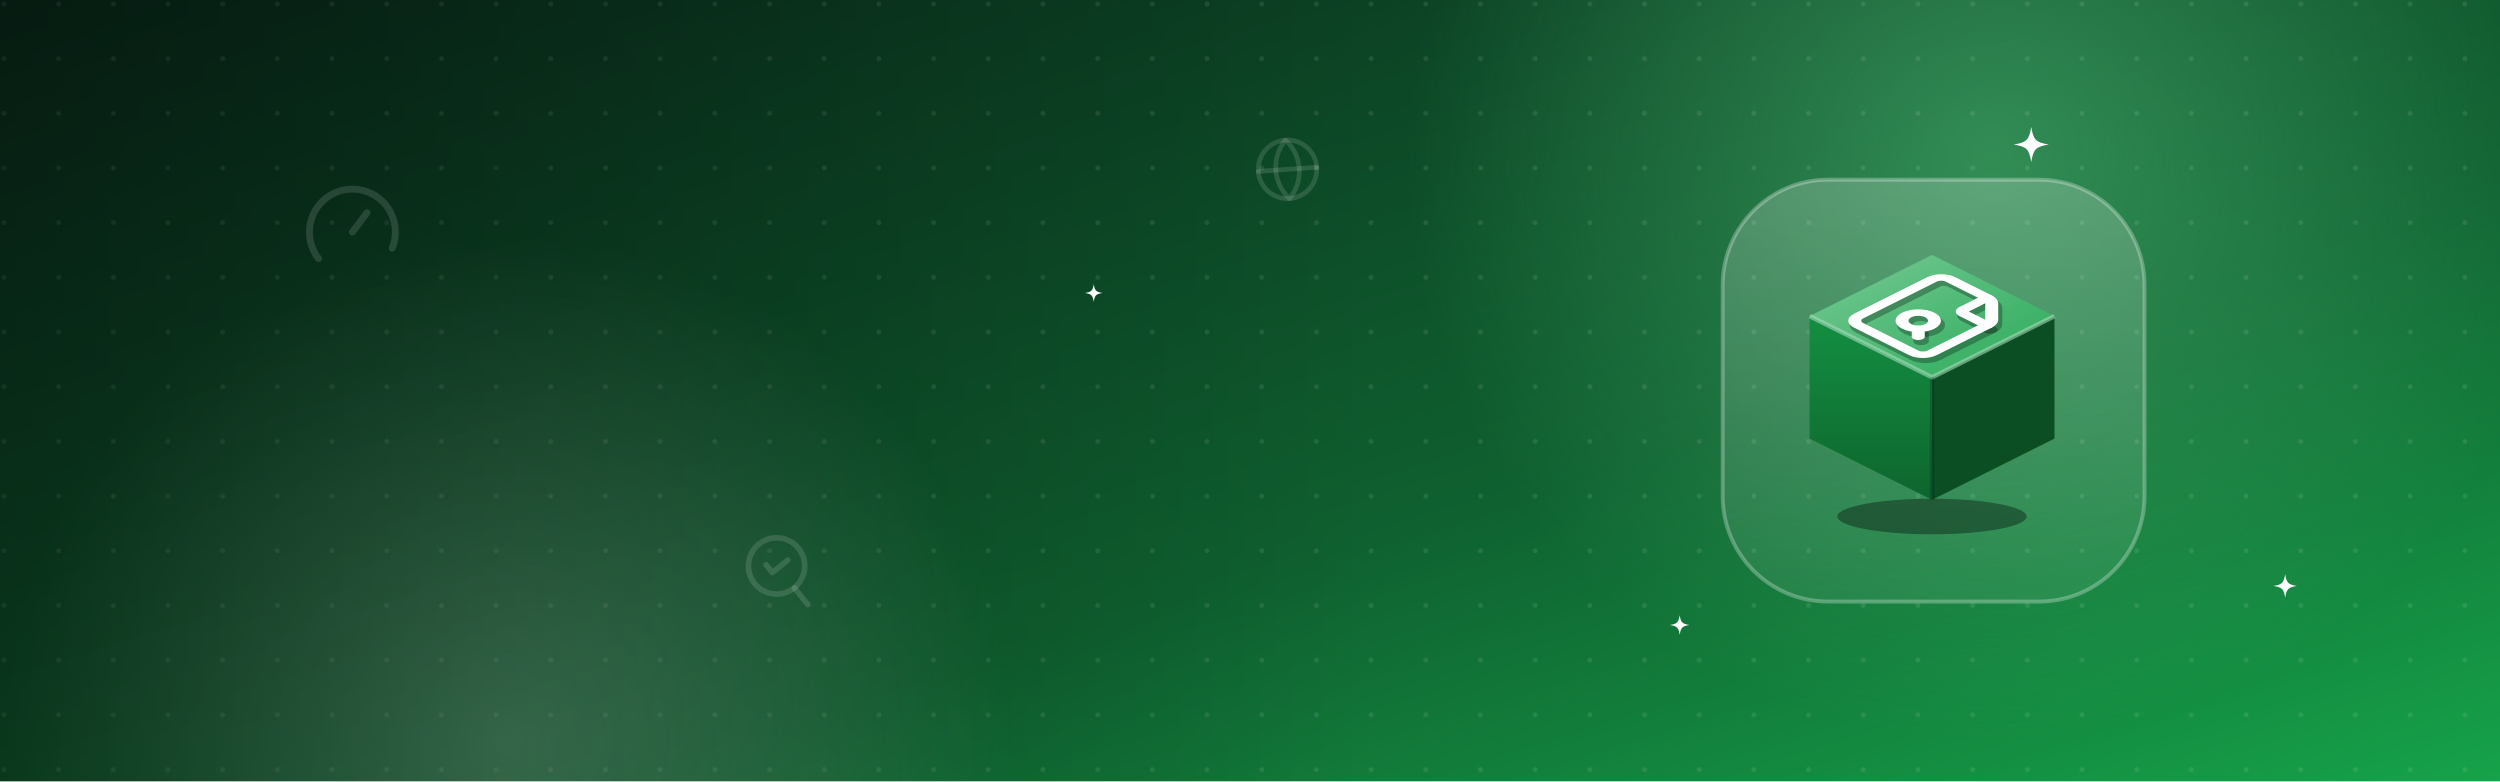
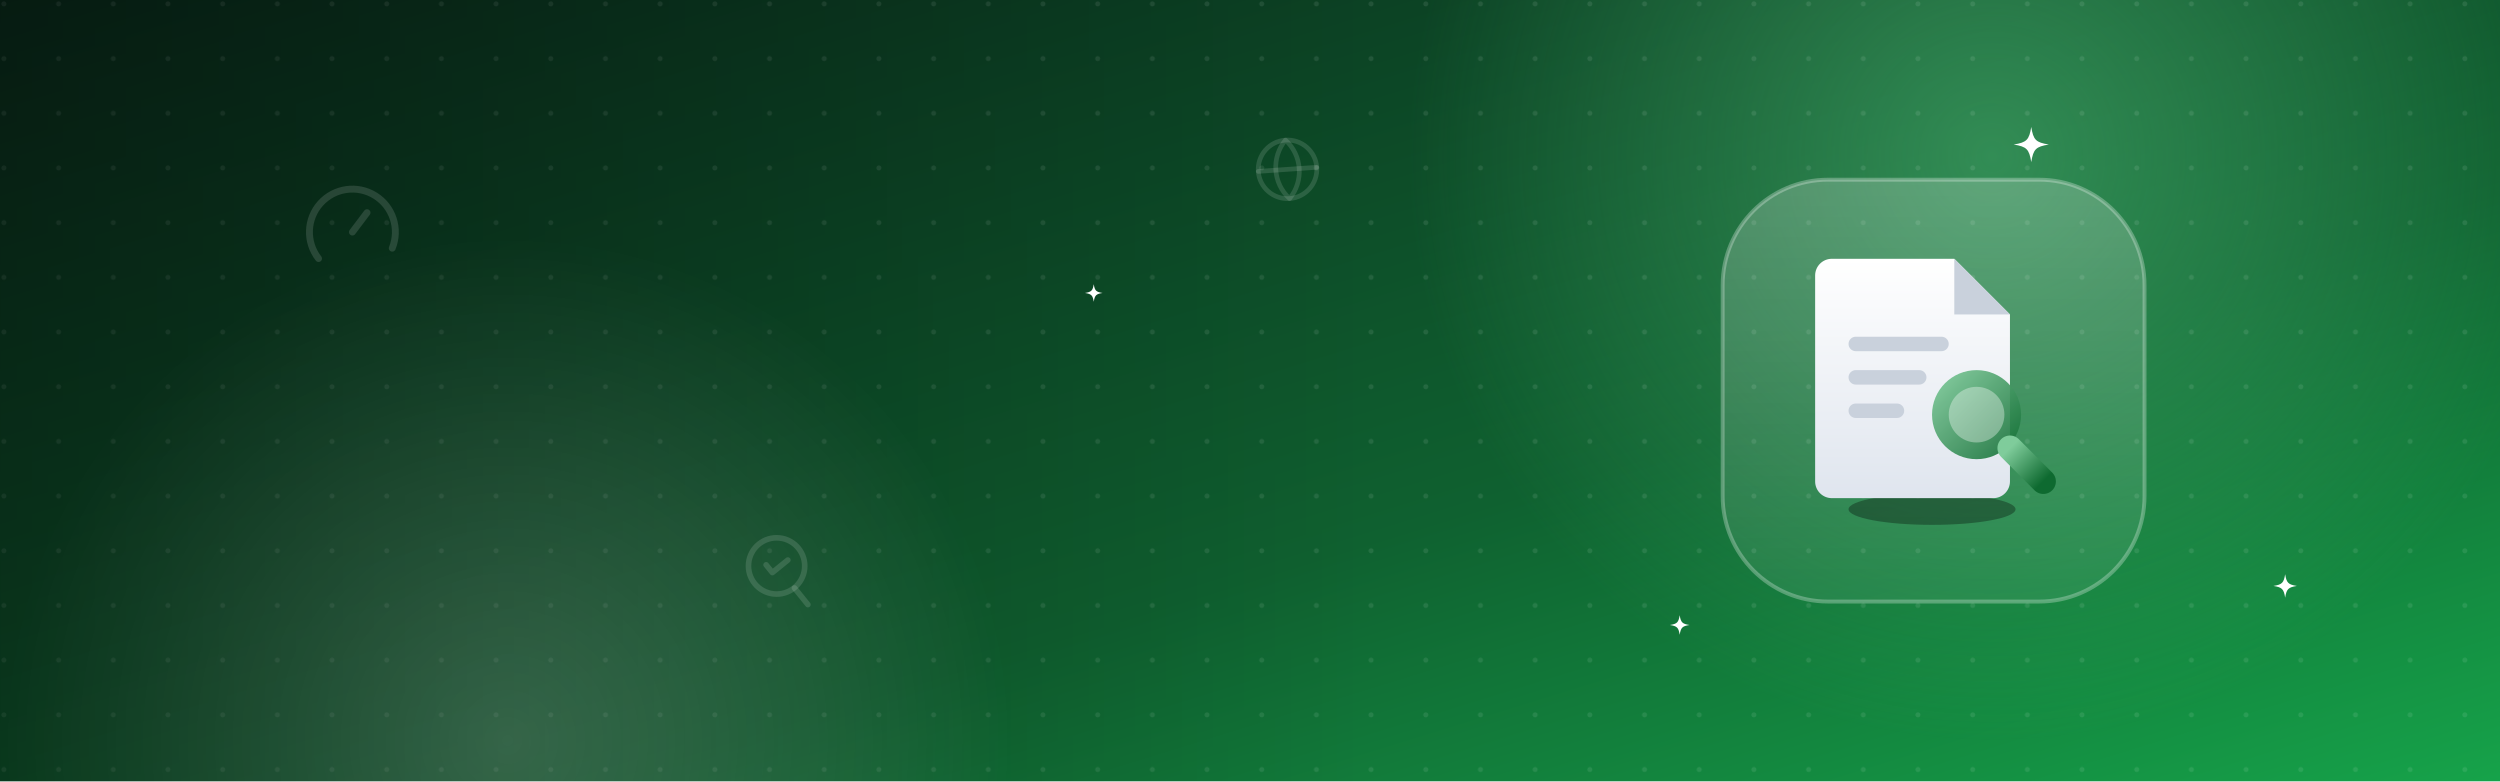
<svg xmlns="http://www.w3.org/2000/svg" viewBox="0 0 1280 400" role="img" aria-hidden="true">
  <defs>
    <linearGradient id="bg" x1="0" y1="0" x2="1" y2="1">
      <stop offset="0" stop-color="#09291a" />
      <stop offset=".62" stop-color="#0f6130" />
      <stop offset="1" stop-color="#16a34a" />
    </linearGradient>
    <radialGradient id="o1">
      <stop offset="0" stop-color="#50ba77" stop-opacity=".55" />
      <stop offset="1" stop-color="#50ba77" stop-opacity="0" />
    </radialGradient>
    <radialGradient id="o2">
      <stop offset="0" stop-color="#ffffff" stop-opacity=".22" />
      <stop offset="1" stop-color="#ffffff" stop-opacity="0" />
    </radialGradient>
    <pattern id="dots" width="28" height="28" patternUnits="userSpaceOnUse">
      <circle cx="2" cy="2" r="1.3" fill="#ffffff" fill-opacity=".09" />
    </pattern>
    <linearGradient id="glass" x1="0" y1="0" x2="0" y2="1">
      <stop offset="0" stop-color="#ffffff" stop-opacity=".22" />
      <stop offset="1" stop-color="#ffffff" stop-opacity=".06" />
    </linearGradient>
    <linearGradient id="fade" x1="0" y1="0" x2="1" y2="0">
      <stop offset="0" stop-color="#000" stop-opacity=".35" />
      <stop offset=".55" stop-color="#000" stop-opacity="0" />
    </linearGradient>
-     <linearGradient id="bbt" x1="0" y1="0" x2="1" y2="1">
-       <stop offset="0" stop-color="#78ca96" />
-       <stop offset="1" stop-color="#29aa58" />
+     <linearGradient id="bbm" x1="0" y1="0" x2="1" y2="1">
+       <stop offset="0" stop-color="#7fcc9b" />
+       <stop offset="1" stop-color="#0e6a30" />
    </linearGradient>
-     <linearGradient id="bbl" x1="0" y1="0" x2="0" y2="1">
-       <stop offset="0" stop-color="#138f41" />
-       <stop offset="1" stop-color="#0e652e" />
+     <linearGradient id="bbv" x1="0" y1="0" x2="0" y2="1">
+       <stop offset="0" stop-color="#7fcc9b" />
+       <stop offset="1" stop-color="#16a34a" />
    </linearGradient>
-     <linearGradient id="bbsh" x1="0" y1="0" x2="1" y2="0">
+     <linearGradient id="bbw" x1="0" y1="0" x2="0" y2="1">
+       <stop offset="0" stop-color="#ffffff" />
+       <stop offset="1" stop-color="#dfe5ee" />
+     </linearGradient>
+     <linearGradient id="bbg" x1="0" y1="0" x2="0" y2="1">
+       <stop offset="0" stop-color="#ffe08a" />
+       <stop offset="1" stop-color="#f2a62b" />
+     </linearGradient>
+     <radialGradient id="bbh" cx=".3" cy=".25" r=".7">
+       <stop offset="0" stop-color="#fff" stop-opacity=".55" />
+       <stop offset="1" stop-color="#fff" stop-opacity="0" />
+     </radialGradient>
+     <linearGradient id="bbs" x1="0" y1="0" x2="1" y2="0">
      <stop offset="0" stop-color="#fff" stop-opacity="0" />
-       <stop offset=".5" stop-color="#fff" stop-opacity=".55" />
+       <stop offset=".5" stop-color="#fff" stop-opacity=".6" />
      <stop offset="1" stop-color="#fff" stop-opacity="0" />
    </linearGradient>
-     <clipPath id="bbc">
-       <path d="M32 10 L54 21 L32 32 L10 21 Z" />
-     </clipPath>
  </defs>
  <style>.b1,.b2,.f,.s,.k{transform-box:fill-box;transform-origin:50% 50%}
@keyframes b1{to{transform:translate(-90px,40px) scale(1.15)}}@keyframes b2{to{transform:translate(70px,-30px) scale(.9)}}
@keyframes f{0%,100%{transform:translateY(0)}50%{transform:translateY(-10px)}}
@keyframes s{0%,100%{opacity:.25;transform:scale(.5) rotate(0)}50%{opacity:.95;transform:scale(1) rotate(45deg)}}
@keyframes k{0%,100%{transform:translateY(0)}50%{transform:translateY(-6px)}}
.b1{animation:b1 16s ease-in-out infinite alternate}.b2{animation:b2 19s ease-in-out infinite alternate}
.f{animation:f 9s ease-in-out infinite}.f1{animation-duration:11s;animation-delay:-3s}.f2{animation-duration:13s;animation-delay:-6s}
.s{animation:s 3.4s ease-in-out infinite}.k{animation:k 6s ease-in-out infinite}
- @media (prefers-reduced-motion:reduce){.b1,.b2,.f,.s,.k{animation:none!important}}.bbbob,.bbshadow{transform-box:fill-box;transform-origin:50% 50%}@keyframes bbb{0%,100%{transform:translateY(0)}50%{transform:translateY(-2.2px)}}@keyframes bbsd{0%,100%{transform:scaleX(1);opacity:.35}50%{transform:scaleX(.86);opacity:.22}}@keyframes bbs{0%,55%{transform:translateX(0)}100%{transform:translateX(78px)}}@keyframes bbg{0%,100%{opacity:.9}50%{opacity:1}}.bbbob{animation:bbb 4.2s ease-in-out infinite}.bbshadow{animation:bbsd 4.2s ease-in-out infinite}.bbshine{animation:bbs 5.5s ease-in-out infinite}.bbglow{animation:bbg 4.2s ease-in-out infinite}</style>
+ @media (prefers-reduced-motion:reduce){.b1,.b2,.f,.s,.k{animation:none!important}}.bbfl,.bbpu,.bbbl,.bbsp,.bbwg,.bbri,.bbsd,.bbpop{transform-box:fill-box;transform-origin:50% 50%}.bbgr{transform-box:fill-box;transform-origin:50% 100%}@keyframes bbfl{0%,100%{transform:translateY(0)}50%{transform:translateY(-2px)}}.bbfl{animation:bbfl 4.2s ease-in-out infinite}@keyframes bbsd{0%,100%{transform:scaleX(1);opacity:.32}50%{transform:scaleX(.85);opacity:.2}}.bbsd{animation:bbsd 4.2s ease-in-out infinite}@keyframes bbpu{0%,100%{opacity:.55}50%{opacity:1}}.bbpu{animation:bbpu 2.4s ease-in-out infinite}@keyframes bbbl{0%,44%,56%,100%{opacity:1}50%{opacity:.15}}.bbbl{animation:bbbl 3s steps(1,end) infinite}@keyframes bbsp{to{transform:rotate(360deg)}}.bbsp{animation:bbsp 14s linear infinite}@keyframes bbwg{0%,100%{transform:rotate(-6deg)}50%{transform:rotate(6deg)}}.bbwg{animation:bbwg 3.4s ease-in-out infinite}@keyframes bbri{0%{transform:translateY(2px);opacity:.7}100%{transform:translateY(-3.5px);opacity:1}}.bbri{animation:bbri 1.6s ease-in-out infinite alternate}@keyframes bbgr{0%,100%{transform:scaleY(.55)}50%{transform:scaleY(1)}}.bbgr{animation:bbgr 2.8s ease-in-out infinite}@keyframes bbpop{0%,100%{transform:scale(.9)}50%{transform:scale(1.08)}}.bbpop{animation:bbpop 2.6s ease-in-out infinite}@keyframes bbsh{0%,60%{transform:translateX(-30px)}100%{transform:translateX(70px)}}.bbsh{animation:bbsh 5s ease-in-out infinite}@keyframes bbdash{to{stroke-dashoffset:-40}}.bbdash{animation:bbdash 2.4s linear infinite}@keyframes bbsw{0%,100%{transform:rotate(-50deg)}50%{transform:rotate(35deg)}}</style>
  <rect width="1280" height="400" fill="url(#bg)" />
  <circle class="b1" cx="1020" cy="80" r="300" fill="url(#o1)" />
  <circle class="b2" cx="260" cy="380" r="260" fill="url(#o2)" />
  <rect width="1280" height="400" fill="url(#dots)" />
  <rect width="1280" height="400" fill="url(#fade)" />
  <g transform="translate(150 92) rotate(-8) scale(2.2)">
    <g class="f f0" fill="none" stroke="#ffffff" stroke-opacity=".13" stroke-width="1.6" stroke-linecap="round" stroke-linejoin="round">
      <path d="m12 14 4-4" />
      <path d="M3.34 19a10 10 0 1 1 17.32 0" />
    </g>
  </g>
  <g transform="translate(380 268) rotate(6) scale(1.8)">
    <g class="f f1" fill="none" stroke="#ffffff" stroke-opacity=".13" stroke-width="1.6" stroke-linecap="round" stroke-linejoin="round">
      <path d="m8 11 2 2 4-4" />
      <circle cx="11" cy="11" r="8" />
      <path d="m21 21-4.3-4.3" />
    </g>
  </g>
  <g transform="translate(640 70) rotate(-4) scale(1.5)">
    <g class="f f2" fill="none" stroke="#ffffff" stroke-opacity=".13" stroke-width="1.6" stroke-linecap="round" stroke-linejoin="round">
      <circle cx="12" cy="12" r="10" />
      <path d="M12 2a14.5 14.5 0 0 0 0 20 14.5 14.5 0 0 0 0-20" />
      <path d="M2 12h20" />
    </g>
  </g>
  <g class="k">
    <rect x="882" y="92" width="216" height="216" rx="54" fill="url(#glass)" stroke="#ffffff" stroke-opacity=".28" stroke-width="2" />
-     <g transform="translate(898 102) scale(2.85)">
-       <g class="bbbob">
-         <ellipse cx="32" cy="57" rx="17" ry="3.2" fill="#000" opacity=".35" class="bbshadow" />
-         <path d="M10 21 L32 32 V54 L10 43 Z" fill="url(#bbl)" />
-         <path d="M54 21 L32 32 V54 L54 43 Z" fill="#0b4e24" />
-         <path d="M32 10 L54 21 L32 32 L10 21 Z" fill="url(#bbt)" />
-         <path d="M10 21 L32 32 L54 21" fill="none" stroke="#addfc0" stroke-opacity=".55" stroke-width=".8" stroke-linejoin="round" />
-         <path d="M32 32 V54" stroke="#000" stroke-opacity=".18" stroke-width=".8" />
-         <g clip-path="url(#bbc)">
-           <rect class="bbshine" x="-14" y="6" width="14" height="30" fill="url(#bbsh)" transform="skewX(-25)" />
+     <g transform="translate(898 104) scale(2.85)">
+       <ellipse class="bbsd" cx="32" cy="55" rx="15" ry="2.8" fill="#000" opacity=".32" />
+       <g class="bbfl">
+         <path d="M14 10h22l10 10v30a3 3 0 0 1-3 3H14a3 3 0 0 1-3-3V13a3 3 0 0 1 3-3z" fill="url(#bbw)" />
+         <path d="M36 10v10h10z" fill="#c9d1dc" />
+         <g fill="#c9d1dc">
+           <rect x="17" y="24" width="18" height="2.6" rx="1.3" />
+           <rect x="17" y="30" width="14" height="2.6" rx="1.3" />
+           <rect x="17" y="36" width="10" height="2.6" rx="1.3" />
        </g>
-         <g transform="translate(.5 .8)">
-           <g transform="matrix(0.825 0.4125 -0.825 0.4125 32 11.100)" fill="none" stroke="#000" stroke-opacity=".28" stroke-width="2.4" stroke-linecap="round" stroke-linejoin="round">
-             <path d="M6 22a2 2 0 0 1-2-2V4a2 2 0 0 1 2-2h8a2.4 2.4 0 0 1 1.704.706l3.588 3.588A2.4 2.4 0 0 1 20 8v12a2 2 0 0 1-2 2z" />
-             <path d="M14 2v5a1 1 0 0 0 1 1h5" />
-             <circle cx="11.5" cy="14.5" r="2.5" />
-             <path d="M13.3 16.3 15 18" />
-           </g>
-         </g>
-         <g class="bbglow" transform="matrix(0.825 0.4125 -0.825 0.4125 32 11.100)" fill="none" stroke="#fff" stroke-width="2" stroke-linecap="round" stroke-linejoin="round">
-           <path d="M6 22a2 2 0 0 1-2-2V4a2 2 0 0 1 2-2h8a2.4 2.4 0 0 1 1.704.706l3.588 3.588A2.4 2.4 0 0 1 20 8v12a2 2 0 0 1-2 2z" />
-           <path d="M14 2v5a1 1 0 0 0 1 1h5" />
-           <circle cx="11.5" cy="14.5" r="2.5" />
-           <path d="M13.3 16.3 15 18" />
-         </g>
+       </g>
+       <g class="bbwg" style="transform-origin:42px 40px;transform-box:view-box">
+         <circle cx="40" cy="38" r="8" fill="url(#bbm)" opacity=".9" />
+         <circle cx="40" cy="38" r="5" fill="#fff" opacity=".35" />
+         <path d="M46 44l6 6" stroke="url(#bbm)" stroke-width="4.5" stroke-linecap="round" />
      </g>
    </g>
  </g>
  <g transform="translate(1040 74) scale(0.9)">
    <path class="s" style="animation-delay:0s" d="M0 -10 C1.2 -2.6 2.6 -1.2 10 0 C2.6 1.2 1.2 2.6 0 10 C-1.2 2.6 -2.6 1.2 -10 0 C-2.6 -1.2 -1.2 -2.6 0 -10Z" fill="#ffffff" />
  </g>
  <g transform="translate(1170 300) scale(0.6)">
    <path class="s" style="animation-delay:1.1s" d="M0 -10 C1.2 -2.6 2.6 -1.2 10 0 C2.6 1.2 1.2 2.6 0 10 C-1.2 2.6 -2.6 1.2 -10 0 C-2.6 -1.2 -1.2 -2.6 0 -10Z" fill="#ffffff" />
  </g>
  <g transform="translate(860 320) scale(0.5)">
    <path class="s" style="animation-delay:2.2s" d="M0 -10 C1.2 -2.6 2.6 -1.2 10 0 C2.6 1.2 1.2 2.6 0 10 C-1.2 2.6 -2.6 1.2 -10 0 C-2.6 -1.2 -1.2 -2.6 0 -10Z" fill="#ffffff" />
  </g>
  <g transform="translate(560 150) scale(0.45)">
    <path class="s" style="animation-delay:0.6s" d="M0 -10 C1.2 -2.6 2.6 -1.2 10 0 C2.6 1.2 1.2 2.6 0 10 C-1.2 2.6 -2.6 1.2 -10 0 C-2.6 -1.2 -1.2 -2.6 0 -10Z" fill="#ffffff" />
  </g>
</svg>
